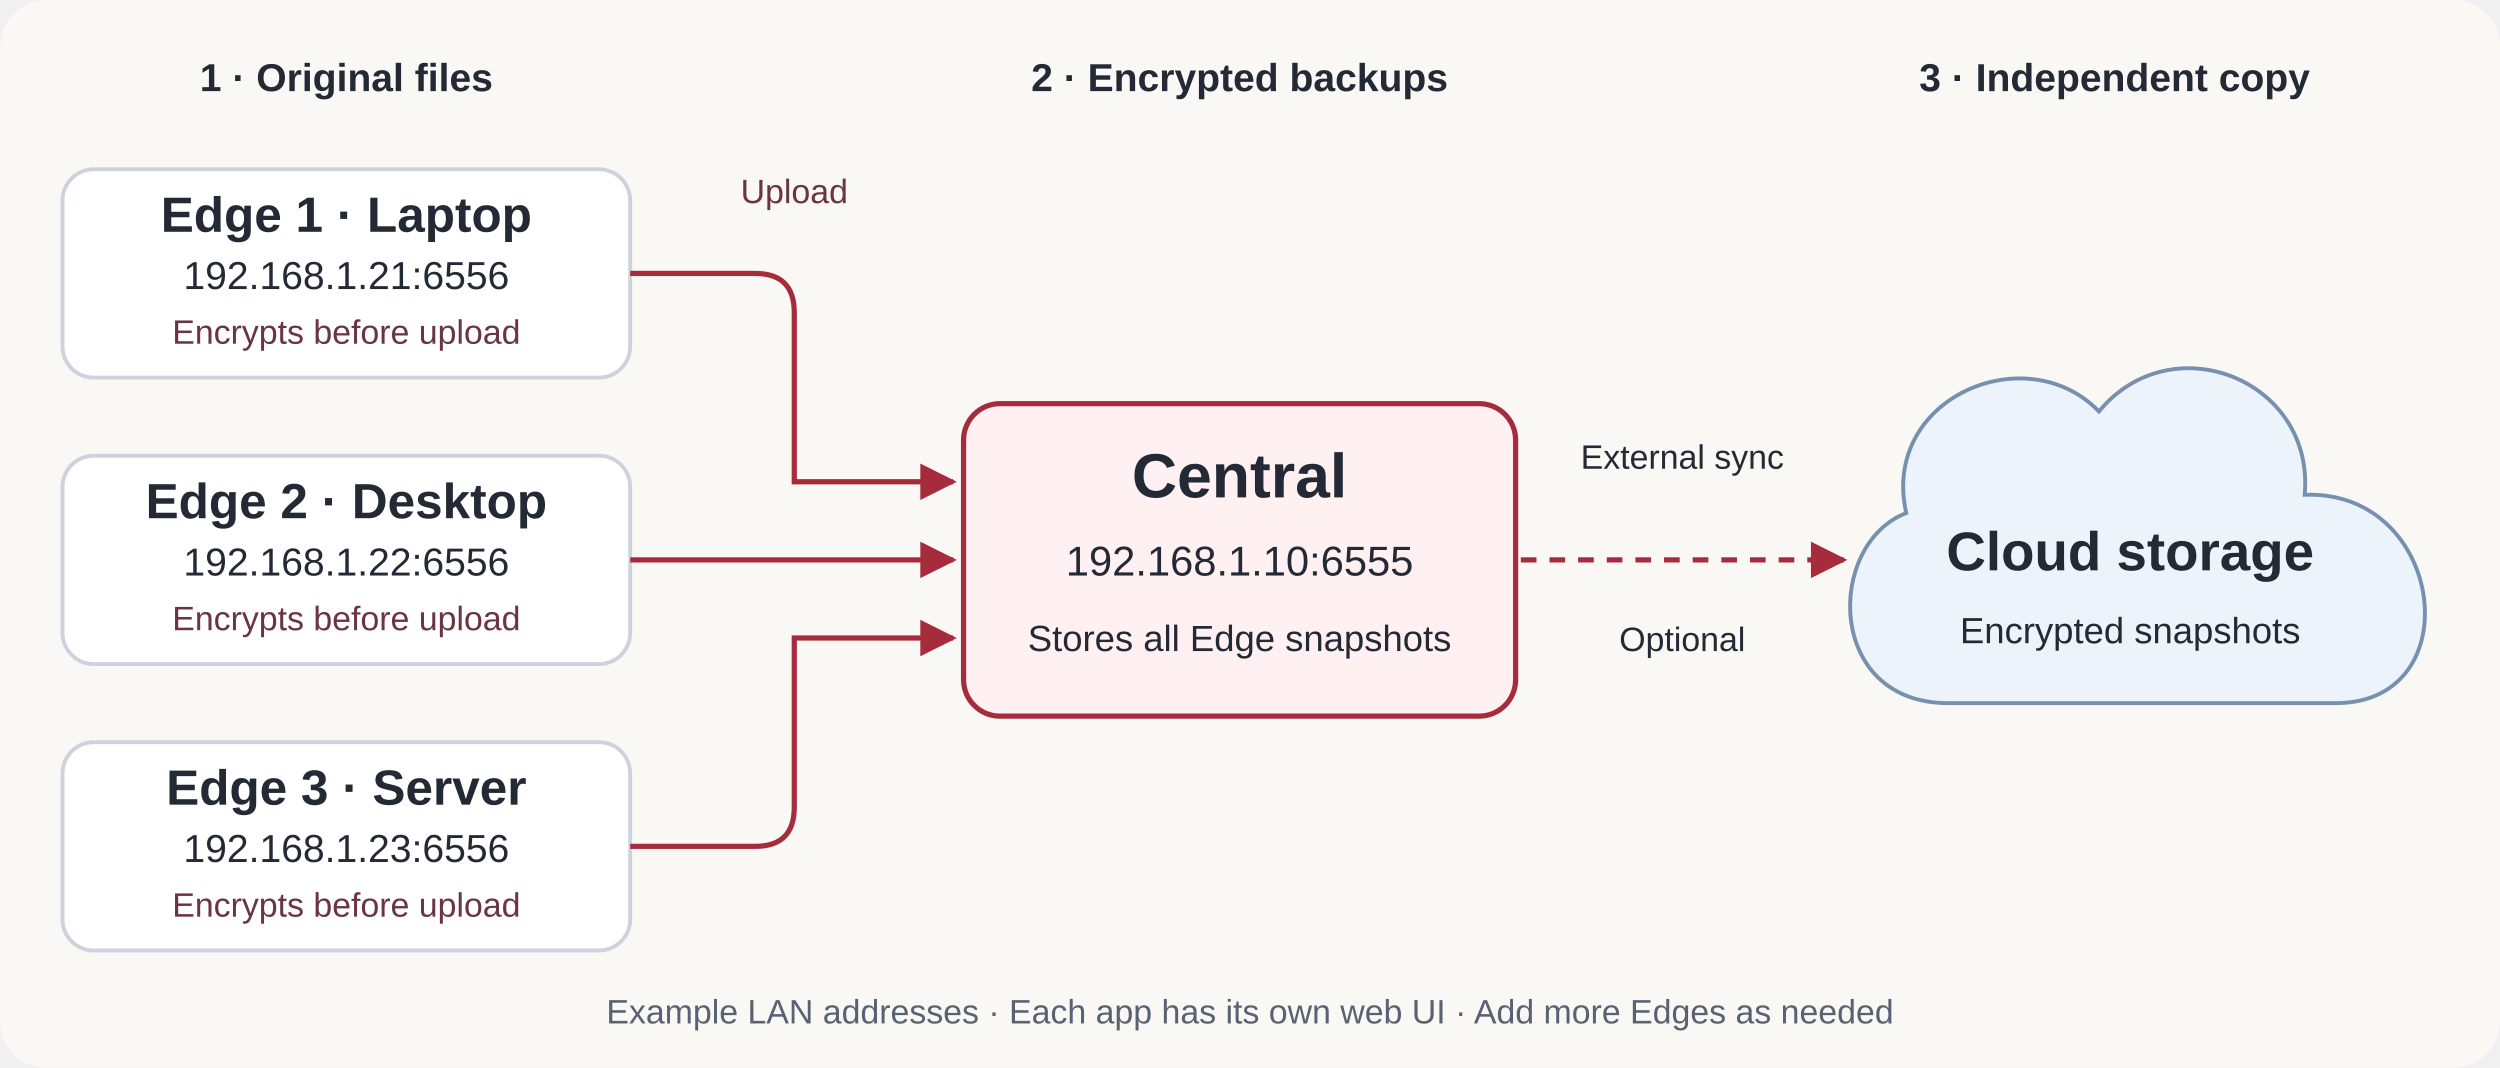
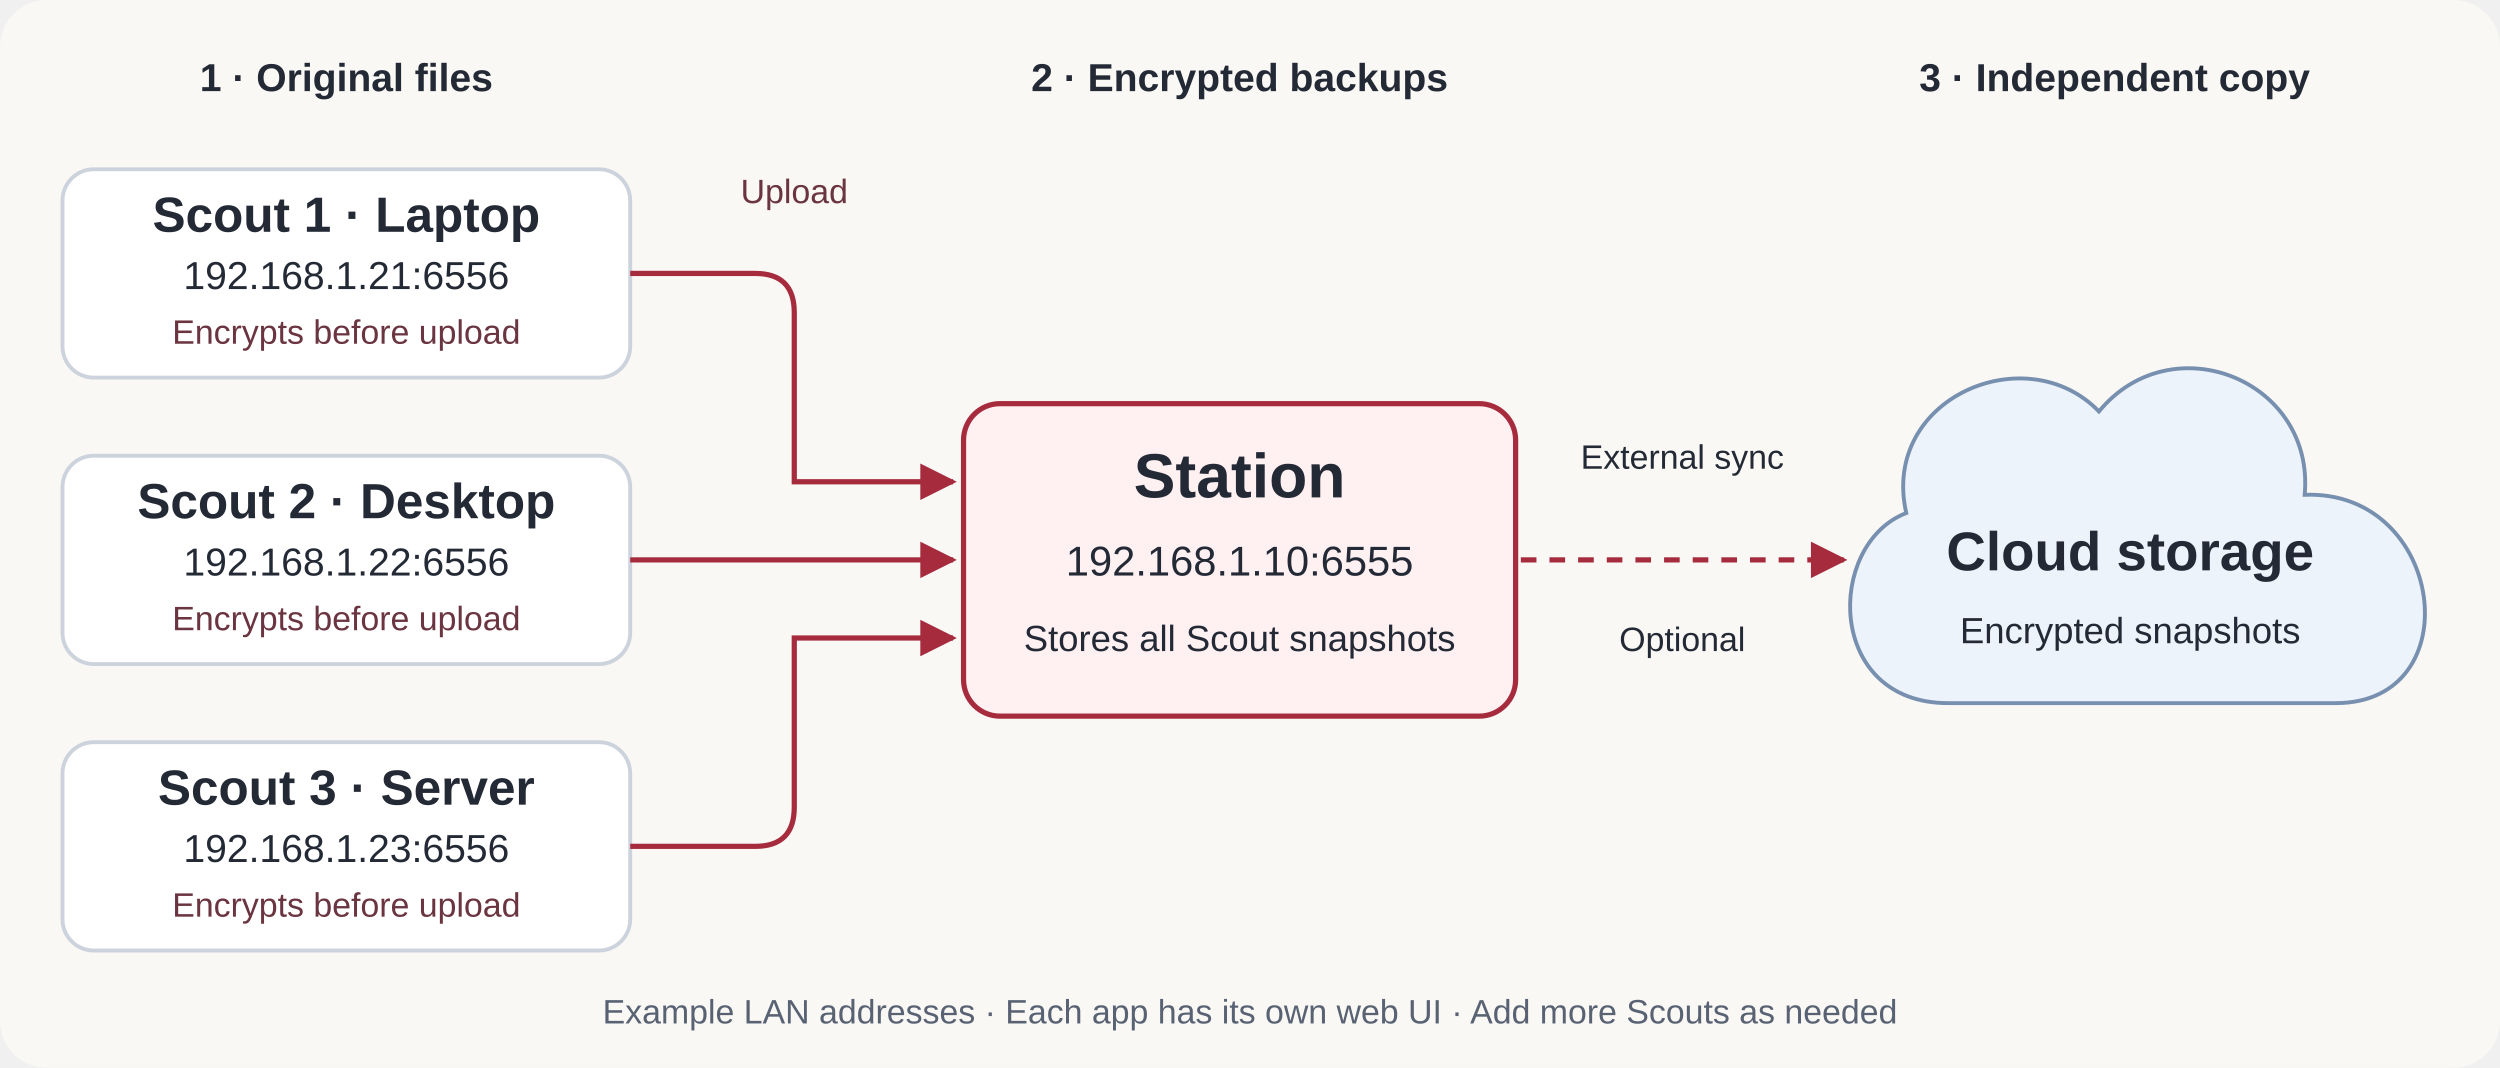
<svg xmlns="http://www.w3.org/2000/svg" width="960" height="410" viewBox="0 0 960 410" role="img" aria-labelledby="title description">
  <defs>
    <marker id="arrow" viewBox="0 0 10 10" refX="9" refY="5" markerWidth="7" markerHeight="7" orient="auto-start-reverse">
      <path d="M 0 0 L 10 5 L 0 10 z" fill="#a52b3d" />
    </marker>
  </defs>
  <rect width="960" height="410" rx="18" fill="#faf8f5" />
  <g font-family="Arial, Helvetica, sans-serif" fill="#242a35" text-anchor="middle">
    <text x="133" y="35" font-size="15" font-weight="700">1 · Original files</text>
    <text x="476" y="35" font-size="15" font-weight="700">2 · Encrypted backups</text>
    <text x="812" y="35" font-size="15" font-weight="700">3 · Independent copy</text>
    <g fill="#fff" stroke="#cdd3dc" stroke-width="1.5">
      <rect x="24" y="65" width="218" height="80" rx="12" />
      <rect x="24" y="175" width="218" height="80" rx="12" />
      <rect x="24" y="285" width="218" height="80" rx="12" />
    </g>
    <g font-size="19" font-weight="700">
-       <text x="133" y="89">Edge 1 · Laptop</text>
-       <text x="133" y="199">Edge 2 · Desktop</text>
-       <text x="133" y="309">Edge 3 · Server</text>
+       <text x="133" y="89">Scout 1 · Laptop</text>
+       <text x="133" y="199">Scout 2 · Desktop</text>
+       <text x="133" y="309">Scout 3 · Server</text>
    </g>
    <g font-size="15">
      <text x="133" y="111">192.168.1.21:6556</text>
      <text x="133" y="221">192.168.1.22:6556</text>
      <text x="133" y="331">192.168.1.23:6556</text>
    </g>
    <g font-size="13" fill="#6a3440">
      <text x="133" y="132">Encrypts before upload</text>
      <text x="133" y="242">Encrypts before upload</text>
      <text x="133" y="352">Encrypts before upload</text>
    </g>
    <g fill="none" stroke="#a52b3d" stroke-width="2" marker-end="url(#arrow)">
      <path d="M242 105 H290 Q305 105 305 120 V185 H366" />
      <path d="M242 215 H366" />
      <path d="M242 325 H290 Q305 325 305 310 V245 H366" />
    </g>
    <text x="305" y="78" font-size="13" fill="#6a3440">Upload</text>
    <rect x="370" y="155" width="212" height="120" rx="14" fill="#fff0f2" stroke="#a52b3d" stroke-width="2" />
-     <text x="476" y="191" font-size="24" font-weight="700">Central</text>
+     <text x="476" y="191" font-size="24" font-weight="700">Station</text>
    <text x="476" y="221" font-size="16">192.168.1.10:6555</text>
-     <text x="476" y="250" font-size="14">Stores all Edge snapshots</text>
+     <text x="476" y="250" font-size="14">Stores all Scout snapshots</text>
    <path d="M584 215 H708" fill="none" stroke="#a52b3d" stroke-width="2" stroke-dasharray="6 5" marker-end="url(#arrow)" />
    <text x="646" y="180" font-size="13">External sync</text>
    <text x="646" y="250" font-size="13">Optional</text>
    <path d="M748 270 C701 270 701 209 732 197 C722 153 778 129 806 158 C834 124 889 146 885 190 C939 188 949 270 897 270 Z" fill="#edf3fb" stroke="#7890af" stroke-width="1.5" />
    <text x="818" y="219" font-size="21" font-weight="700">Cloud storage</text>
    <text x="818" y="247" font-size="14">Encrypted snapshots</text>
-     <text x="480" y="393" font-size="13" fill="#586273">Example LAN addresses · Each app has its own web UI · Add more Edges as needed</text>
+     <text x="480" y="393" font-size="13" fill="#586273">Example LAN addresses · Each app has its own web UI · Add more Scouts as needed</text>
  </g>
</svg>
